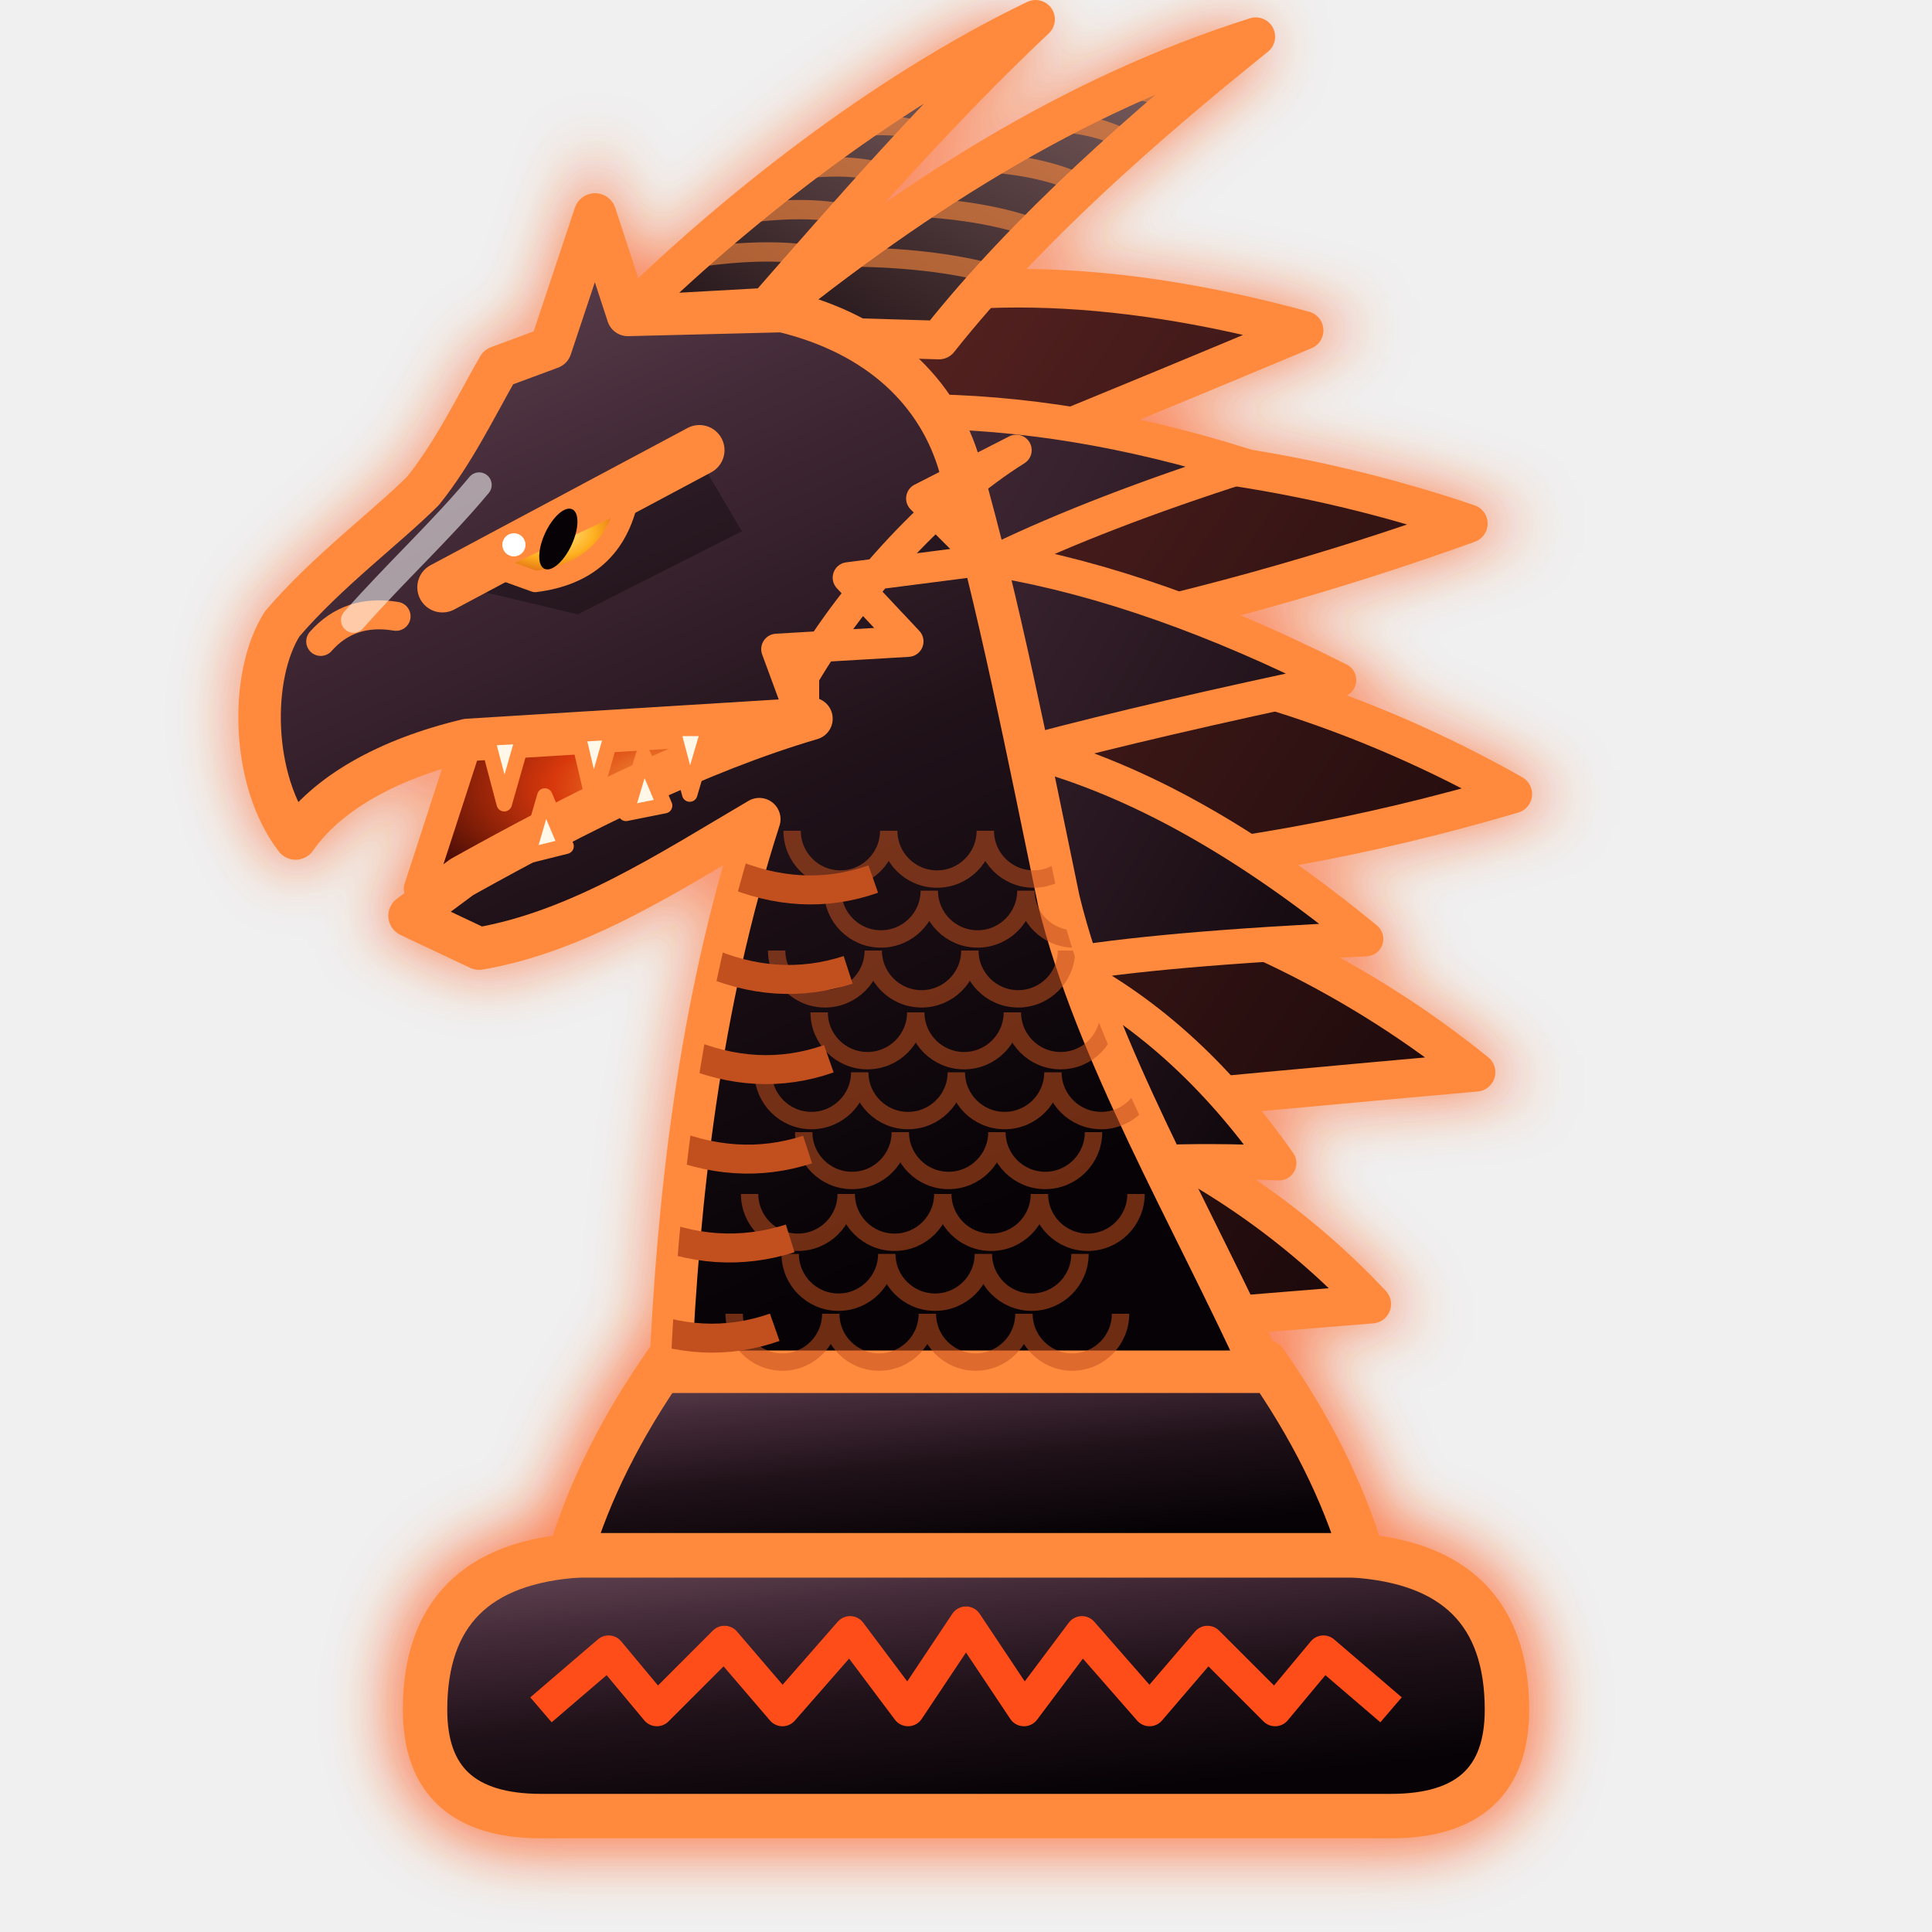
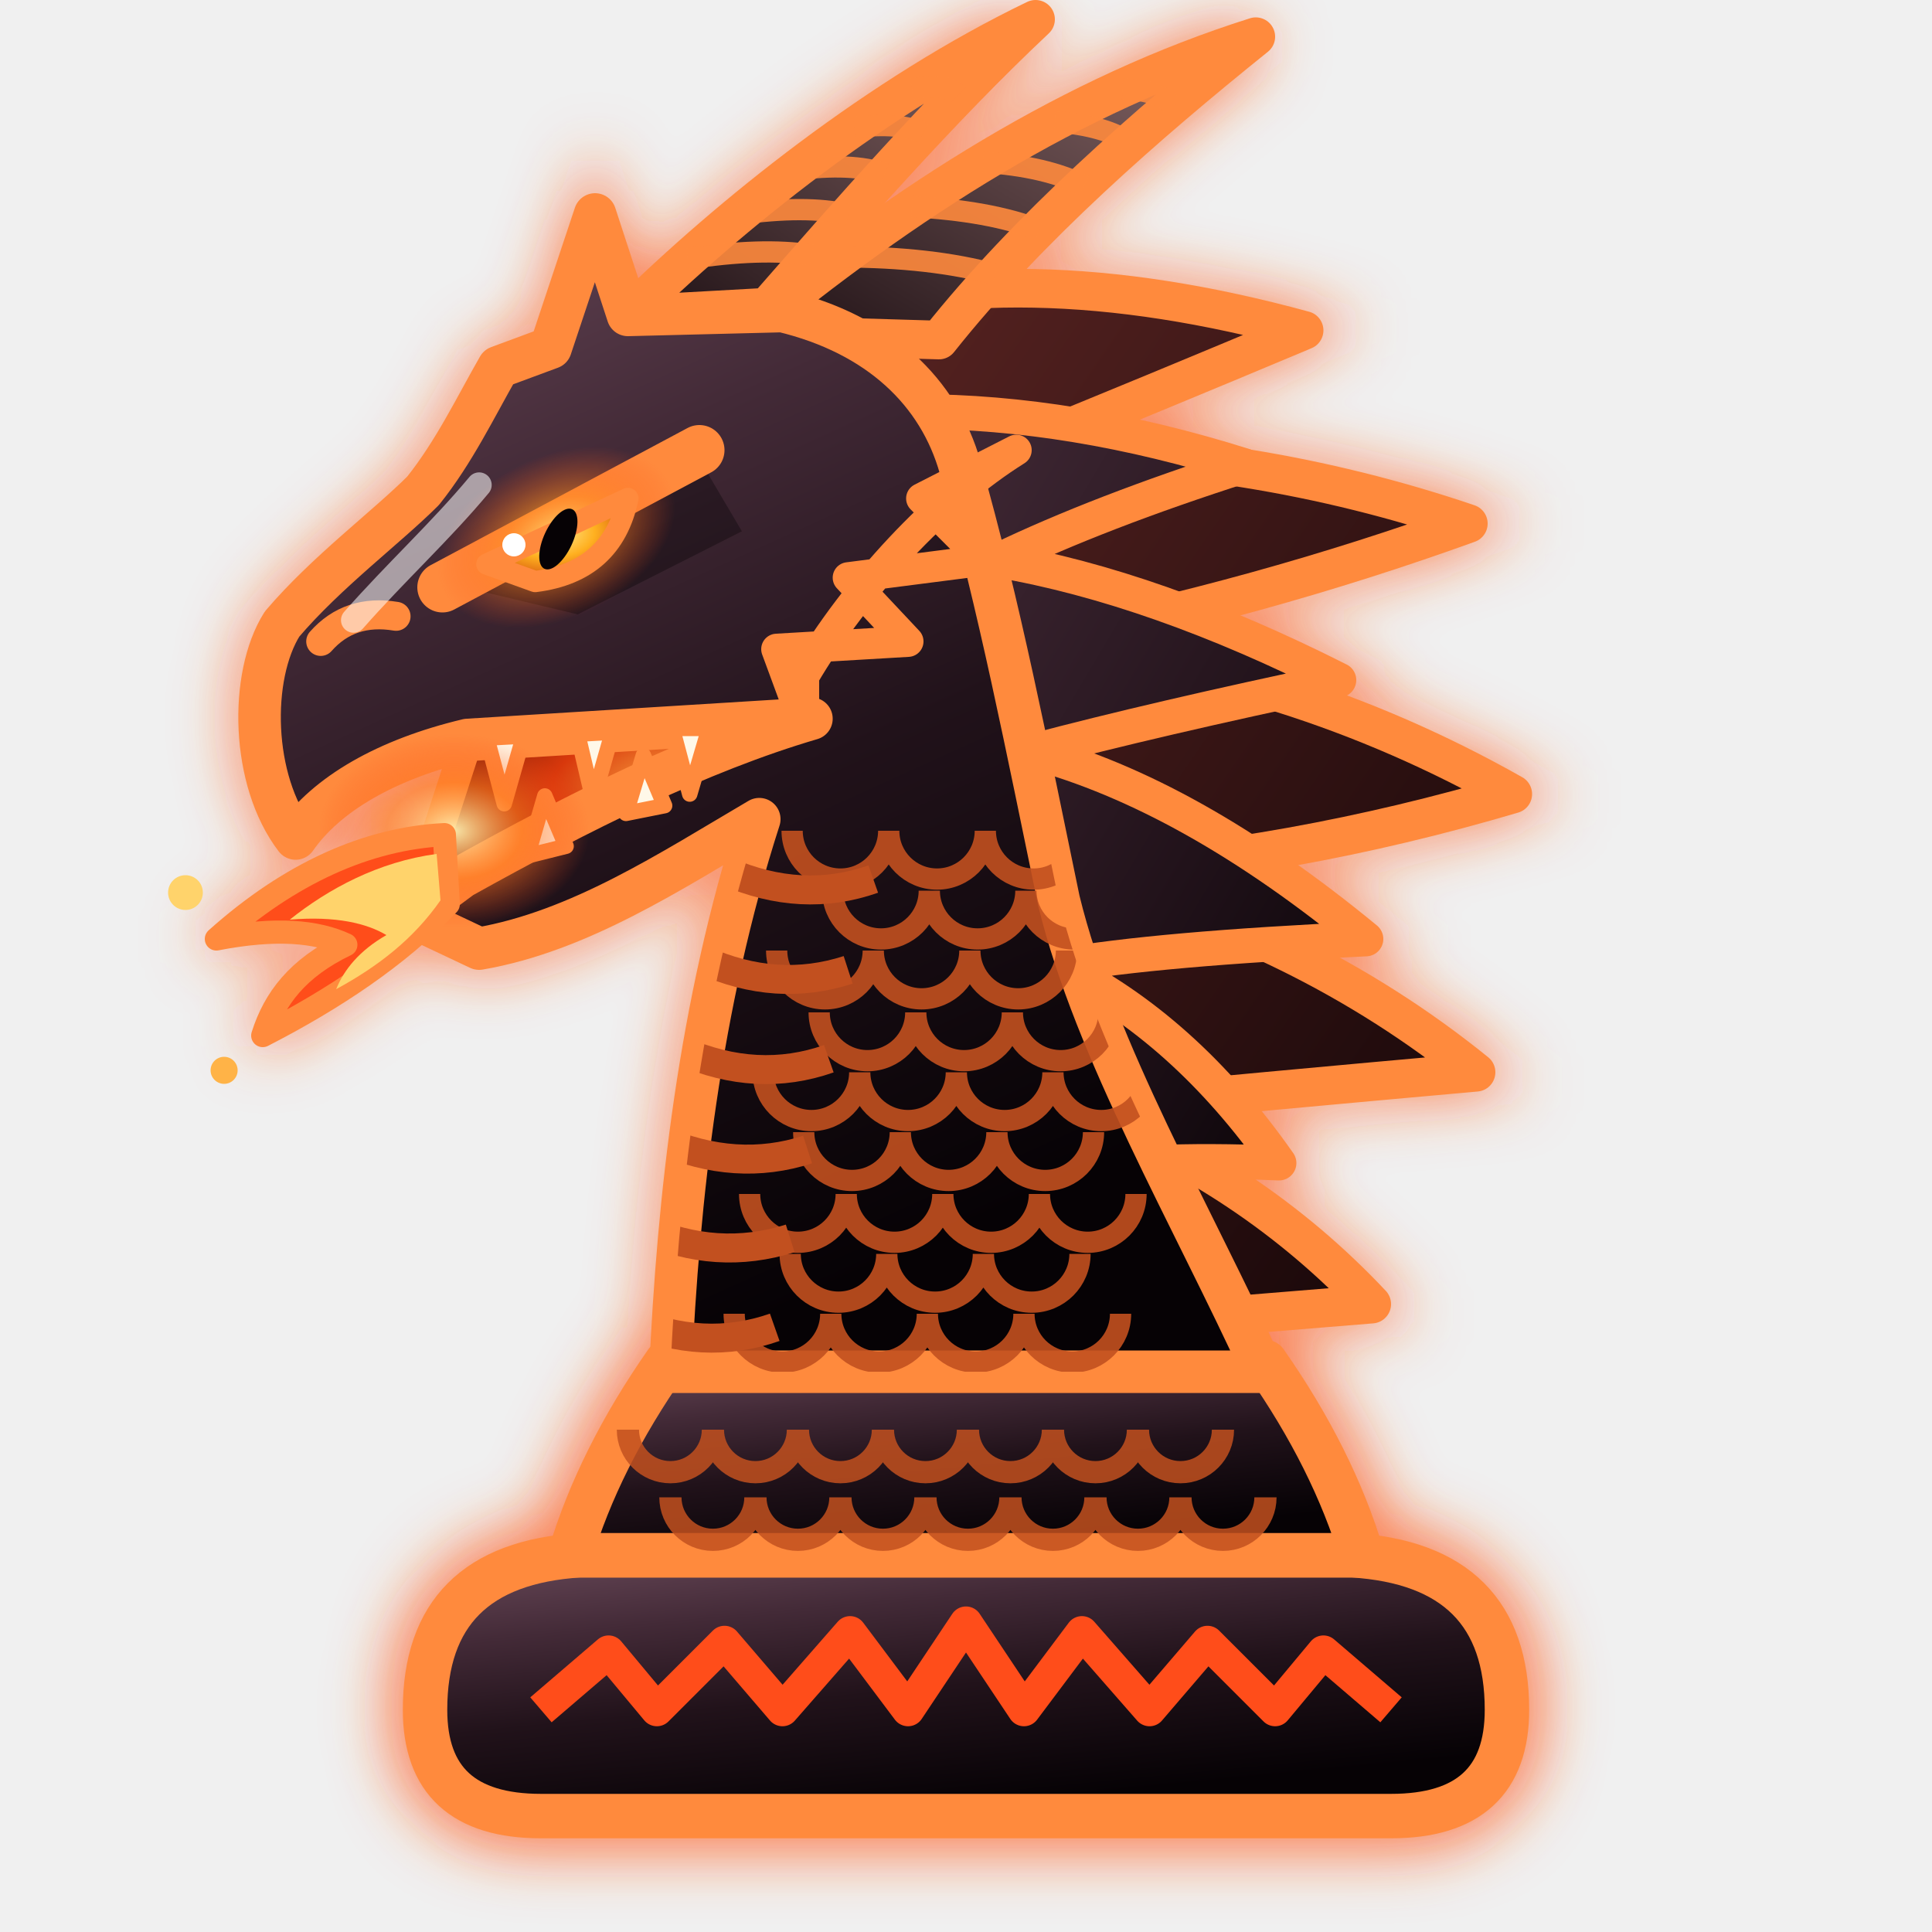
<svg xmlns="http://www.w3.org/2000/svg" viewBox="0 0 100 100">
  <defs>
    <linearGradient id="g" x1="0" y1="0" x2="0.4" y2="1">
      <stop offset="0" stop-color="#6a4a5a" />
      <stop offset="0.3" stop-color="#432a37" />
      <stop offset="0.6" stop-color="#21121a" />
      <stop offset="1" stop-color="#060205" />
    </linearGradient>
    <linearGradient id="gu" gradientUnits="userSpaceOnUse" x1="35" y1="4" x2="62" y2="60">
      <stop offset="0" stop-color="#6a4a5a" />
      <stop offset="0.4" stop-color="#432a37" />
      <stop offset="1" stop-color="#21121a" />
    </linearGradient>
    <linearGradient id="gh" x1="0" y1="1" x2="1" y2="0">
      <stop offset="0" stop-color="#1e1014" />
      <stop offset="1" stop-color="#8a6a6a" />
    </linearGradient>
    <linearGradient id="gm" x1="0" y1="0" x2="1" y2="1">
      <stop offset="0" stop-color="#5a2422" />
      <stop offset="1" stop-color="#120507" />
    </linearGradient>
    <linearGradient id="gf" x1="0" y1="0" x2="1" y2="1">
      <stop offset="0" stop-color="#432a37" />
      <stop offset=".6" stop-color="#21121a" />
      <stop offset="1" stop-color="#060205" />
    </linearGradient>
    <radialGradient id="mo" cx=".7" cy=".4" r=".8">
      <stop offset="0" stop-color="#ffb347" />
      <stop offset=".45" stop-color="#d8380c" />
      <stop offset="1" stop-color="#3a0804" />
    </radialGradient>
    <linearGradient id="gh" x1="0" y1="1" x2="1" y2="0">
      <stop offset="0" stop-color="#1e1014" />
      <stop offset="1" stop-color="#8a6a6a" />
    </linearGradient>
    <linearGradient id="gm" x1="0" y1="0" x2="1" y2="1">
      <stop offset="0" stop-color="#5a2422" />
      <stop offset="1" stop-color="#120507" />
    </linearGradient>
    <linearGradient id="gf" x1="0" y1="0" x2="1" y2="1">
      <stop offset="0" stop-color="#432a37" />
      <stop offset=".6" stop-color="#21121a" />
      <stop offset="1" stop-color="#060205" />
    </linearGradient>
    <radialGradient id="mo" cx=".7" cy=".4" r=".8">
      <stop offset="0" stop-color="#ffb347" />
      <stop offset=".45" stop-color="#d8380c" />
      <stop offset="1" stop-color="#3a0804" />
    </radialGradient>
    <radialGradient id="ey" cx=".45" cy=".4" r=".7">
      <stop offset="0" stop-color="#fff3a0" />
      <stop offset=".45" stop-color="#ffb020" />
      <stop offset="1" stop-color="#c43006" />
    </radialGradient>
    <filter id="bl" x="-20%" y="-20%" width="140%" height="140%">
      <feGaussianBlur stdDeviation="1.6" />
    </filter>
    <style>.gl *{fill:none!important;stroke:#ff5a1f!important} .gl .dt{display:none}</style>
  </defs>
  <g class="gl" filter="url(#bl)" opacity=".8" stroke-width="3.6">
    <path d="M22 88.5 Q22 81 30 80.5 H70 Q78 81 78 88.5 Q78 94 72 94 H28 Q22 94 22 88.5Z" fill="url(#g)" />
    <path d="M28 88.5 L31.5 85.5 L34 88.5 L37.5 85 L40.5 88.5 L44 84.5 L47 88.5 L50 84 L53 88.5 L56 84.5 L59.5 88.5 L62.5 85 L66 88.5 L68.5 85.5 L72 88.5" fill="none" stroke="#ff4d1a" stroke-width="1.7" stroke-linejoin="round" />
    <clipPath id="nk">
      <path d="M 14.6 32.3 C 16.9 29.6 20.0 27.3 21.9 25.4 C 23.5 23.4 24.6 21.1 25.8 19.0 L 28.5 18.0 L 30.8 11.1 L 32.5 16.3 L 40.5 16.1 C 45.5 17.3 48.6 20.3 49.7 24.2 C 51.7 31.2 53.2 38.9 54.8 46.6 C 56.7 54.4 61.7 62.9 65.4 71.0 L 34.7 71.0 C 35.1 62.1 36.2 52.0 39.3 42.4 C 34.7 45.1 30.0 48.2 24.8 49.1 L 21.2 47.4 L 23.9 45.4 C 30.0 42.0 36.2 38.9 42.0 37.2 L 24.2 38.3 C 20.0 39.3 16.9 41.1 15.3 43.4 C 13.0 40.4 12.9 35.0 14.6 32.3Z" />
    </clipPath>
    <path d="M 41.6 16.6 Q 52.5 13.0 67.5 17.1 Q 59.4 20.5 52.5 23.3 Q 64.8 23.3 76.0 27.1 Q 65.2 31.0 53.6 33.3 Q 66.8 34.6 78.3 41.1 Q 66.8 44.5 55.5 45.2 Q 67.5 48.3 76.4 55.5 Q 65.2 56.5 55.9 57.4 Q 64.8 60.9 71.0 67.5 L 56.3 68.7 L 48.6 45.1 L 45.5 21.9Z" fill="url(#gm)" stroke-width="2" />
    <path d="M 38.5 17.3 C 47.0 10.3 55.5 4.9 65.0 1.9 C 59.4 6.4 53.2 11.8 48.6 17.6Z" fill="url(#gh)" stroke-width="2" />
-     <path class="dt" d="M43.6 13.3 Q48.2 13.3 51.5 14.2 M47.2 10.7 Q51.2 10.9 53.8 11.9 M50.9 8.4 Q54.1 8.6 56.1 9.6 M54.6 6.3 Q57.2 6.5 58.5 7.4 M58.1 4.6 Q60.1 4.7 60.7 5.5 " fill="none" stroke-width="1" opacity=".6" />
+     <path class="dt" d="M43.6 13.3 Q48.2 13.3 51.5 14.2 M47.2 10.7 Q51.2 10.9 53.8 11.9 M50.9 8.4 Q54.1 8.6 56.1 9.6 M54.6 6.3 Q57.2 6.5 58.5 7.4 M58.1 4.6 Q60.1 4.7 60.7 5.5 " fill="none" stroke-width="1.1" opacity=".9" />
    <path d="M29.5 80.5 Q31 75.5 34.5 70.5 H65.5 Q69 75.5 70.5 80.5Z" fill="url(#g)" />
+     <path d="M32.5 74 a2.2 2.2 0 0 0 4.4 0 M36.9 74 a2.2 2.2 0 0 0 4.4 0 M41.3 74 a2.2 2.2 0 0 0 4.4 0 M45.7 74 a2.2 2.2 0 0 0 4.4 0 M50.1 74 a2.2 2.2 0 0 0 4.4 0 M54.5 74 a2.2 2.2 0 0 0 4.4 0 M58.9 74 a2.2 2.2 0 0 0 4.4 0 " fill="none" stroke="#c2501f" stroke-width="1.15" opacity=".85" />
+     <path d="M34.7 77.5 a2.2 2.2 0 0 0 4.4 0 M39.1 77.5 a2.2 2.2 0 0 0 4.4 0 M43.5 77.5 a2.2 2.2 0 0 0 4.4 0 M47.9 77.5 a2.2 2.2 0 0 0 4.4 0 M52.3 77.5 a2.2 2.2 0 0 0 4.4 0 M56.7 77.5 a2.2 2.2 0 0 0 4.4 0 M61.1 77.5 a2.2 2.2 0 0 0 4.4 0 " fill="none" stroke="#c2501f" stroke-width="1.15" opacity=".85" />
    <path d="M 47.4 21.3 Q 55.5 21.3 64.4 24.1 Q 56.9 26.5 51.7 29.0 Q 59.8 30.4 69.3 35.2 Q 59.8 37.2 53.4 38.9 Q 61.6 41.1 70.7 48.6 Q 59.9 49.1 54.8 50.0 Q 61.3 53.2 66.2 60.2 Q 58.9 59.9 55.1 60.7 L 53.7 52.8 L 50.6 33.6Z" fill="url(#gf)" stroke-width="1.8" />
    <path d="M 24.2 38.3 L 42.0 37.2 C 36.2 38.9 30.0 42.0 23.9 45.4 L 21.7 46.0Z" fill="url(#mo)" stroke-width="1.6" stroke-linejoin="round" />
    <path d="M 14.6 32.3 C 16.9 29.6 20.0 27.3 21.9 25.4 C 23.5 23.4 24.6 21.1 25.8 19.0 L 28.5 18.0 L 30.8 11.1 L 32.5 16.3 L 40.5 16.1 C 45.5 17.3 48.6 20.3 49.7 24.2 C 51.7 31.2 53.2 38.9 54.8 46.6 C 56.7 54.4 61.7 62.9 65.4 71.0 L 34.7 71.0 C 35.1 62.1 36.2 52.0 39.3 42.4 C 34.7 45.1 30.0 48.2 24.8 49.1 L 21.2 47.4 L 23.9 45.4 C 30.0 42.0 36.2 38.9 42.0 37.2 L 24.2 38.3 C 20.0 39.3 16.9 41.1 15.3 43.4 C 13.0 40.4 12.9 35.0 14.6 32.3Z" fill="url(#g)" stroke-width="2.2" />
    <g class="dt" clip-path="url(#nk)">
-       <path d="M41.0 43.0a2.5 2.5 0 0 0 5.0 0 M46.0 43.0a2.5 2.5 0 0 0 5.0 0 M51.0 43.0a2.5 2.5 0 0 0 5.0 0 M43.1 46.1a2.5 2.5 0 0 0 5.0 0 M48.1 46.1a2.5 2.5 0 0 0 5.0 0 M53.1 46.1a2.5 2.5 0 0 0 5.0 0 M40.2 49.2a2.5 2.5 0 0 0 5.0 0 M45.2 49.2a2.5 2.5 0 0 0 5.0 0 M50.2 49.2a2.5 2.5 0 0 0 5.0 0 M42.4 52.4a2.5 2.5 0 0 0 5.0 0 M47.4 52.4a2.5 2.5 0 0 0 5.0 0 M52.4 52.4a2.5 2.5 0 0 0 5.0 0 M39.5 55.5a2.5 2.5 0 0 0 5.0 0 M44.5 55.5a2.5 2.5 0 0 0 5.0 0 M49.5 55.5a2.5 2.5 0 0 0 5.0 0 M54.5 55.5a2.5 2.5 0 0 0 5.0 0 M41.6 58.6a2.5 2.5 0 0 0 5.0 0 M46.6 58.6a2.5 2.5 0 0 0 5.0 0 M51.6 58.6a2.5 2.5 0 0 0 5.0 0 M38.8 61.8a2.5 2.5 0 0 0 5.0 0 M43.8 61.8a2.5 2.5 0 0 0 5.0 0 M48.8 61.8a2.5 2.5 0 0 0 5.0 0 M53.8 61.8a2.5 2.5 0 0 0 5.0 0 M40.9 64.9a2.5 2.5 0 0 0 5.0 0 M45.9 64.9a2.5 2.5 0 0 0 5.0 0 M50.9 64.9a2.5 2.5 0 0 0 5.0 0 M38.0 68.0a2.5 2.5 0 0 0 5.0 0 M43.0 68.0a2.5 2.5 0 0 0 5.0 0 M48.0 68.0a2.5 2.5 0 0 0 5.0 0 M53.0 68.0a2.5 2.5 0 0 0 5.0 0 " fill="none" stroke="#c2501f" stroke-width=".9" opacity=".55" />
+       <path d="M41.0 43.0a2.5 2.5 0 0 0 5.0 0 M46.0 43.0a2.5 2.5 0 0 0 5.0 0 M51.0 43.0a2.5 2.5 0 0 0 5.0 0 M43.1 46.1a2.5 2.5 0 0 0 5.0 0 M48.1 46.1a2.5 2.5 0 0 0 5.0 0 M53.1 46.1a2.5 2.5 0 0 0 5.0 0 M40.2 49.2a2.5 2.5 0 0 0 5.0 0 M45.2 49.2a2.5 2.5 0 0 0 5.0 0 M50.2 49.2a2.5 2.5 0 0 0 5.0 0 M42.4 52.4a2.5 2.5 0 0 0 5.0 0 M47.4 52.4a2.5 2.5 0 0 0 5.0 0 M52.4 52.4a2.5 2.5 0 0 0 5.0 0 M39.5 55.5a2.5 2.5 0 0 0 5.0 0 M44.5 55.5a2.5 2.5 0 0 0 5.0 0 M49.5 55.5a2.5 2.5 0 0 0 5.0 0 M54.5 55.5a2.5 2.5 0 0 0 5.0 0 M41.6 58.6a2.5 2.5 0 0 0 5.0 0 M46.6 58.6a2.5 2.5 0 0 0 5.0 0 M51.6 58.6a2.5 2.5 0 0 0 5.0 0 M38.8 61.8a2.5 2.5 0 0 0 5.0 0 M43.8 61.8a2.5 2.5 0 0 0 5.0 0 M48.8 61.8a2.5 2.5 0 0 0 5.0 0 M53.8 61.8a2.5 2.5 0 0 0 5.0 0 M40.9 64.9a2.5 2.5 0 0 0 5.0 0 M45.9 64.9a2.5 2.5 0 0 0 5.0 0 M50.9 64.9a2.5 2.5 0 0 0 5.0 0 M38.0 68.0a2.5 2.5 0 0 0 5.0 0 M43.0 68.0a2.5 2.5 0 0 0 5.0 0 M48.0 68.0a2.5 2.5 0 0 0 5.0 0 M53.0 68.0a2.5 2.5 0 0 0 5.0 0 " fill="none" stroke="#c2501f" stroke-width="1.1" opacity=".9" />
      <path d="M 37.6 45.1 Q 41.5 46.8 45.2 45.5 M 36.4 49.7 Q 40.2 51.4 43.9 50.2 M 35.3 54.4 Q 39.2 56.1 42.9 54.8 M 34.2 59.0 Q 38.1 60.7 41.8 59.5 M 33.3 63.6 Q 37.1 65.3 40.9 64.1 M 32.5 68.3 Q 36.4 70.0 40.1 68.7" fill="none" stroke="#c2501f" stroke-width="1.5" />
      <path d="M 23.2 30.2 L 36.1 23.6 L 38.4 27.5 L 29.9 31.8Z" fill="#060205" opacity=".35" stroke="none" />
    </g>
    <path d="M 32.5 16.3 C 37.8 11.1 45.5 4.9 53.6 1.0 C 48.6 5.7 43.9 11.1 39.7 15.9Z" fill="url(#gh)" stroke-width="2" />
-     <path class="dt" d="M35.6 13.4 Q39.4 12.8 42.0 13.2 M38.2 11.1 Q41.7 10.6 43.9 11.1 M41.1 8.8 Q44.1 8.4 45.8 9.0 M44.2 6.6 Q46.6 6.3 47.8 6.9 M47.2 4.6 Q49.0 4.3 49.6 4.9 " fill="none" stroke-width="1" opacity=".6" />
+     <path class="dt" d="M35.6 13.4 Q39.4 12.8 42.0 13.2 M38.2 11.1 Q41.7 10.6 43.9 11.1 M41.1 8.8 Q44.1 8.4 45.8 9.0 M44.2 6.6 Q46.6 6.3 47.8 6.9 M47.2 4.6 Q49.0 4.3 49.6 4.9 " fill="none" stroke-width="1.1" opacity=".9" />
    <path d="M 41.6 37.4 L 40.2 33.6 L 47.0 33.2 L 43.9 29.9 L 50.9 29.0 L 47.7 25.8 L 52.6 23.3 C 48.6 25.8 44.3 30.4 41.6 35.0Z" fill="url(#gf)" stroke-width="1.6" stroke-linejoin="round" />
    <path class="dt" d="M 25.2 38.2 L 26.1 41.6 L 27.1 38.1Z M 29.9 38.0 L 30.7 41.4 L 31.7 37.9Z M 34.8 37.7 L 35.7 41.1 L 36.7 37.7Z M 27.3 44.3 L 28.2 41.2 L 29.3 43.8Z M 32.4 42.1 L 33.3 39.1 L 34.4 41.7Z" fill="#fff8e8" stroke-width=".8" stroke-linejoin="round" />
    <path class="dt" d="M 22.9 30.4 L 36.2 23.3" fill="none" stroke-width="2.6" stroke-linecap="round" />
+     <defs>
+       <radialGradient id="eyg">
+         <stop offset="0" stop-color="#ffe27a" stop-opacity=".95" />
+         <stop offset=".45" stop-color="#ff8a1f" stop-opacity=".55" />
+         <stop offset="1" stop-color="#ff4d1a" stop-opacity="0" />
+       </radialGradient>
+       <radialGradient id="mog">
+         <stop offset="0" stop-color="#fff1b0" stop-opacity=".95" />
+         <stop offset=".5" stop-color="#ff7a1f" stop-opacity=".6" />
+         <stop offset="1" stop-color="#ff4d1a" stop-opacity="0" />
+       </radialGradient>
+     </defs>
+     <ellipse class="dt" cx="28.8" cy="27.8" rx="6.5" ry="4.2" fill="url(#eyg)" stroke="none" transform="rotate(-25 28.8 27.8)" />
    <path class="dt" d="M 25.2 29.2 L 32.5 25.8 Q 31.7 29.6 27.7 30.1Z" fill="url(#ey)" stroke-width="1.1" stroke-linejoin="round" />
    <ellipse class="dt" cx="28.9" cy="27.9" rx=".75" ry="1.7" fill="#060205" stroke="none" transform="rotate(25 28.9 27.9)" />
    <circle class="dt" cx="26.6" cy="28.2" r=".6" fill="#fff" stroke="none" />
    <path class="dt" d="M 16.6 33.2 Q 18.1 31.5 20.5 31.9" fill="none" stroke-width="1.5" stroke-linecap="round" />
    <path class="dt" d="M 18.3 32.1 C 20.5 29.6 22.8 27.5 24.8 25.1" fill="none" stroke="#fff" stroke-width="1.3" opacity=".55" stroke-linecap="round" />
+     <ellipse class="dt" cx="23.5" cy="43" rx="7" ry="5" fill="url(#mog)" stroke="none" />
+     <path d="M23 43.2 C19 43.4 15 45.2 11.2 48.6 C14.3 48 16.4 48.2 17.9 48.9 C15.4 50.1 14.2 51.7 13.6 53.6 C17.3 51.7 20.6 49.5 23.2 46.8Z" fill="#ff4d1a" stroke-width="1.2" stroke-linejoin="round" />
+     <path class="dt" d="M22.6 44.2 C19.6 44.6 17 46 15 47.6 C17.4 47.4 19 47.8 20 48.4 C18.6 49.2 17.8 50.2 17.4 51.2 C19.6 50 21.4 48.6 22.8 46.6Z" fill="#ffd36b" stroke="none" />
+     <circle class="dt" cx="9.6" cy="46.2" r=".9" fill="#ffd36b" stroke="none" />
+     <circle class="dt" cx="11.6" cy="55.4" r=".7" fill="#ffb347" stroke="none" />
  </g>
  <g stroke="#ff8a3d" stroke-width="2.3" stroke-linejoin="round">
    <path d="M22 88.5 Q22 81 30 80.5 H70 Q78 81 78 88.5 Q78 94 72 94 H28 Q22 94 22 88.5Z" fill="url(#g)" />
    <path d="M28 88.5 L31.5 85.5 L34 88.5 L37.5 85 L40.5 88.5 L44 84.5 L47 88.5 L50 84 L53 88.5 L56 84.5 L59.5 88.5 L62.5 85 L66 88.5 L68.5 85.5 L72 88.5" fill="none" stroke="#ff4d1a" stroke-width="1.7" stroke-linejoin="round" />
    <clipPath id="nk">
      <path d="M 14.6 32.3 C 16.9 29.6 20.0 27.3 21.9 25.4 C 23.5 23.4 24.6 21.1 25.8 19.0 L 28.5 18.0 L 30.8 11.1 L 32.5 16.3 L 40.5 16.1 C 45.5 17.3 48.6 20.3 49.7 24.2 C 51.7 31.2 53.2 38.9 54.8 46.6 C 56.7 54.4 61.7 62.9 65.4 71.0 L 34.7 71.0 C 35.1 62.1 36.2 52.0 39.3 42.4 C 34.7 45.1 30.0 48.2 24.8 49.1 L 21.2 47.4 L 23.9 45.4 C 30.0 42.0 36.2 38.9 42.0 37.2 L 24.2 38.3 C 20.0 39.3 16.9 41.1 15.3 43.4 C 13.0 40.4 12.9 35.0 14.6 32.3Z" />
    </clipPath>
    <path d="M 41.6 16.6 Q 52.5 13.0 67.5 17.1 Q 59.4 20.5 52.5 23.3 Q 64.8 23.3 76.0 27.1 Q 65.2 31.0 53.6 33.3 Q 66.8 34.6 78.3 41.1 Q 66.8 44.5 55.5 45.2 Q 67.5 48.3 76.4 55.5 Q 65.2 56.5 55.9 57.4 Q 64.8 60.9 71.0 67.5 L 56.3 68.7 L 48.6 45.1 L 45.5 21.9Z" fill="url(#gm)" stroke-width="2" />
    <path d="M 38.5 17.3 C 47.0 10.3 55.5 4.9 65.0 1.9 C 59.4 6.4 53.2 11.8 48.6 17.6Z" fill="url(#gh)" stroke-width="2" />
-     <path class="dt" d="M43.6 13.3 Q48.2 13.3 51.5 14.2 M47.2 10.7 Q51.2 10.9 53.8 11.9 M50.9 8.4 Q54.1 8.6 56.1 9.6 M54.6 6.3 Q57.2 6.5 58.5 7.4 M58.1 4.6 Q60.1 4.7 60.7 5.5 " fill="none" stroke-width="1" opacity=".6" />
+     <path class="dt" d="M43.6 13.3 Q48.2 13.3 51.5 14.2 M47.2 10.7 Q51.2 10.9 53.8 11.9 M50.9 8.4 Q54.1 8.6 56.1 9.6 M54.6 6.3 Q57.2 6.5 58.5 7.4 M58.1 4.6 Q60.1 4.7 60.7 5.5 " fill="none" stroke-width="1.1" opacity=".9" />
    <path d="M29.5 80.5 Q31 75.5 34.5 70.5 H65.5 Q69 75.5 70.5 80.5Z" fill="url(#g)" />
+     <path d="M32.5 74 a2.2 2.2 0 0 0 4.4 0 M36.9 74 a2.2 2.2 0 0 0 4.4 0 M41.3 74 a2.2 2.2 0 0 0 4.4 0 M45.7 74 a2.2 2.2 0 0 0 4.4 0 M50.1 74 a2.2 2.2 0 0 0 4.4 0 M54.5 74 a2.2 2.2 0 0 0 4.4 0 M58.9 74 a2.2 2.2 0 0 0 4.4 0 " fill="none" stroke="#c2501f" stroke-width="1.15" opacity=".85" />
+     <path d="M34.7 77.5 a2.2 2.2 0 0 0 4.4 0 M39.1 77.5 a2.2 2.2 0 0 0 4.4 0 M43.5 77.5 a2.2 2.2 0 0 0 4.4 0 M47.9 77.5 a2.2 2.2 0 0 0 4.4 0 M52.3 77.5 a2.2 2.2 0 0 0 4.4 0 M56.7 77.5 a2.2 2.2 0 0 0 4.4 0 M61.1 77.5 a2.2 2.2 0 0 0 4.4 0 " fill="none" stroke="#c2501f" stroke-width="1.15" opacity=".85" />
    <path d="M 47.4 21.3 Q 55.5 21.3 64.4 24.1 Q 56.9 26.5 51.7 29.0 Q 59.8 30.4 69.3 35.2 Q 59.8 37.2 53.4 38.9 Q 61.6 41.1 70.7 48.6 Q 59.9 49.1 54.8 50.0 Q 61.3 53.2 66.2 60.2 Q 58.9 59.9 55.1 60.7 L 53.7 52.8 L 50.6 33.6Z" fill="url(#gf)" stroke-width="1.8" />
    <path d="M 24.2 38.3 L 42.0 37.2 C 36.2 38.9 30.0 42.0 23.9 45.4 L 21.7 46.0Z" fill="url(#mo)" stroke-width="1.6" stroke-linejoin="round" />
    <path d="M 14.6 32.3 C 16.9 29.6 20.0 27.3 21.9 25.4 C 23.5 23.4 24.6 21.1 25.8 19.0 L 28.5 18.0 L 30.8 11.1 L 32.5 16.3 L 40.5 16.1 C 45.5 17.3 48.6 20.3 49.7 24.2 C 51.7 31.2 53.2 38.9 54.8 46.6 C 56.7 54.4 61.7 62.9 65.4 71.0 L 34.7 71.0 C 35.1 62.1 36.2 52.0 39.3 42.4 C 34.7 45.1 30.0 48.2 24.8 49.1 L 21.2 47.4 L 23.9 45.4 C 30.0 42.0 36.2 38.9 42.0 37.2 L 24.2 38.3 C 20.0 39.3 16.9 41.1 15.3 43.4 C 13.0 40.4 12.9 35.0 14.6 32.3Z" fill="url(#g)" stroke-width="2.2" />
    <g class="dt" clip-path="url(#nk)">
-       <path d="M41.0 43.0a2.5 2.5 0 0 0 5.0 0 M46.0 43.0a2.5 2.5 0 0 0 5.0 0 M51.0 43.0a2.5 2.5 0 0 0 5.0 0 M43.1 46.1a2.5 2.5 0 0 0 5.0 0 M48.1 46.1a2.5 2.5 0 0 0 5.0 0 M53.1 46.1a2.5 2.5 0 0 0 5.0 0 M40.2 49.2a2.5 2.5 0 0 0 5.0 0 M45.2 49.2a2.5 2.5 0 0 0 5.0 0 M50.2 49.2a2.5 2.5 0 0 0 5.0 0 M42.4 52.4a2.5 2.5 0 0 0 5.0 0 M47.4 52.4a2.5 2.5 0 0 0 5.0 0 M52.4 52.4a2.5 2.5 0 0 0 5.0 0 M39.5 55.5a2.5 2.5 0 0 0 5.0 0 M44.5 55.5a2.5 2.5 0 0 0 5.0 0 M49.5 55.5a2.5 2.5 0 0 0 5.0 0 M54.5 55.5a2.5 2.5 0 0 0 5.0 0 M41.6 58.6a2.5 2.5 0 0 0 5.0 0 M46.6 58.6a2.5 2.5 0 0 0 5.0 0 M51.6 58.6a2.5 2.5 0 0 0 5.0 0 M38.8 61.8a2.5 2.5 0 0 0 5.0 0 M43.8 61.8a2.5 2.5 0 0 0 5.0 0 M48.8 61.8a2.5 2.5 0 0 0 5.0 0 M53.8 61.8a2.5 2.5 0 0 0 5.0 0 M40.9 64.9a2.5 2.5 0 0 0 5.0 0 M45.9 64.9a2.5 2.5 0 0 0 5.0 0 M50.9 64.9a2.5 2.5 0 0 0 5.0 0 M38.0 68.0a2.5 2.5 0 0 0 5.0 0 M43.0 68.0a2.5 2.5 0 0 0 5.0 0 M48.0 68.0a2.5 2.5 0 0 0 5.0 0 M53.0 68.0a2.5 2.5 0 0 0 5.0 0 " fill="none" stroke="#c2501f" stroke-width=".9" opacity=".55" />
+       <path d="M41.0 43.0a2.5 2.5 0 0 0 5.0 0 M46.0 43.0a2.5 2.5 0 0 0 5.0 0 M51.0 43.0a2.5 2.5 0 0 0 5.0 0 M43.1 46.1a2.5 2.5 0 0 0 5.0 0 M48.1 46.1a2.5 2.5 0 0 0 5.0 0 M53.1 46.1a2.5 2.5 0 0 0 5.0 0 M40.2 49.2a2.5 2.5 0 0 0 5.0 0 M45.2 49.2a2.5 2.5 0 0 0 5.0 0 M50.2 49.2a2.5 2.5 0 0 0 5.0 0 M42.4 52.4a2.5 2.5 0 0 0 5.0 0 M47.4 52.4a2.5 2.5 0 0 0 5.0 0 M52.4 52.4a2.5 2.5 0 0 0 5.0 0 M39.5 55.5a2.5 2.5 0 0 0 5.0 0 M44.5 55.5a2.5 2.5 0 0 0 5.0 0 M49.5 55.5a2.5 2.5 0 0 0 5.0 0 M54.5 55.5a2.5 2.5 0 0 0 5.0 0 M41.6 58.6a2.5 2.5 0 0 0 5.0 0 M46.6 58.6a2.5 2.5 0 0 0 5.0 0 M51.6 58.6a2.5 2.5 0 0 0 5.0 0 M38.8 61.8a2.5 2.5 0 0 0 5.0 0 M43.8 61.8a2.5 2.5 0 0 0 5.0 0 M48.8 61.8a2.5 2.5 0 0 0 5.0 0 M53.8 61.8a2.5 2.5 0 0 0 5.0 0 M40.9 64.9a2.5 2.5 0 0 0 5.0 0 M45.9 64.9a2.5 2.5 0 0 0 5.0 0 M50.9 64.9a2.5 2.5 0 0 0 5.0 0 M38.0 68.0a2.5 2.5 0 0 0 5.0 0 M43.0 68.0a2.5 2.5 0 0 0 5.0 0 M48.0 68.0a2.5 2.5 0 0 0 5.0 0 M53.0 68.0a2.5 2.5 0 0 0 5.0 0 " fill="none" stroke="#c2501f" stroke-width="1.1" opacity=".9" />
      <path d="M 37.6 45.1 Q 41.5 46.8 45.2 45.5 M 36.4 49.7 Q 40.2 51.4 43.9 50.2 M 35.3 54.4 Q 39.2 56.1 42.9 54.8 M 34.2 59.0 Q 38.1 60.7 41.8 59.5 M 33.3 63.6 Q 37.1 65.3 40.9 64.1 M 32.5 68.3 Q 36.4 70.0 40.1 68.7" fill="none" stroke="#c2501f" stroke-width="1.5" />
      <path d="M 23.2 30.2 L 36.1 23.6 L 38.4 27.5 L 29.9 31.8Z" fill="#060205" opacity=".35" stroke="none" />
    </g>
    <path d="M 32.5 16.3 C 37.8 11.1 45.5 4.9 53.6 1.0 C 48.6 5.7 43.9 11.1 39.7 15.9Z" fill="url(#gh)" stroke-width="2" />
-     <path class="dt" d="M35.6 13.4 Q39.4 12.8 42.0 13.2 M38.2 11.1 Q41.7 10.6 43.9 11.1 M41.1 8.8 Q44.1 8.4 45.8 9.0 M44.2 6.6 Q46.6 6.3 47.8 6.9 M47.2 4.6 Q49.0 4.3 49.6 4.9 " fill="none" stroke-width="1" opacity=".6" />
+     <path class="dt" d="M35.6 13.4 Q39.4 12.8 42.0 13.2 M38.2 11.1 Q41.7 10.6 43.9 11.1 M41.1 8.8 Q44.1 8.4 45.8 9.0 M44.2 6.6 Q46.6 6.3 47.8 6.9 M47.2 4.6 Q49.0 4.3 49.6 4.9 " fill="none" stroke-width="1.1" opacity=".9" />
    <path d="M 41.6 37.4 L 40.2 33.6 L 47.0 33.2 L 43.9 29.9 L 50.9 29.0 L 47.7 25.8 L 52.6 23.3 C 48.6 25.8 44.3 30.4 41.6 35.0Z" fill="url(#gf)" stroke-width="1.6" stroke-linejoin="round" />
    <path class="dt" d="M 25.2 38.2 L 26.1 41.6 L 27.1 38.1Z M 29.9 38.0 L 30.7 41.4 L 31.7 37.9Z M 34.8 37.7 L 35.7 41.1 L 36.7 37.7Z M 27.3 44.3 L 28.2 41.2 L 29.3 43.8Z M 32.4 42.1 L 33.3 39.1 L 34.4 41.7Z" fill="#fff8e8" stroke-width=".8" stroke-linejoin="round" />
    <path class="dt" d="M 22.9 30.4 L 36.2 23.3" fill="none" stroke-width="2.6" stroke-linecap="round" />
+     <defs>
+       <radialGradient id="eyg">
+         <stop offset="0" stop-color="#ffe27a" stop-opacity=".95" />
+         <stop offset=".45" stop-color="#ff8a1f" stop-opacity=".55" />
+         <stop offset="1" stop-color="#ff4d1a" stop-opacity="0" />
+       </radialGradient>
+       <radialGradient id="mog">
+         <stop offset="0" stop-color="#fff1b0" stop-opacity=".95" />
+         <stop offset=".5" stop-color="#ff7a1f" stop-opacity=".6" />
+         <stop offset="1" stop-color="#ff4d1a" stop-opacity="0" />
+       </radialGradient>
+     </defs>
+     <ellipse class="dt" cx="28.8" cy="27.8" rx="6.5" ry="4.2" fill="url(#eyg)" stroke="none" transform="rotate(-25 28.8 27.8)" />
    <path class="dt" d="M 25.2 29.2 L 32.5 25.8 Q 31.7 29.6 27.7 30.1Z" fill="url(#ey)" stroke-width="1.1" stroke-linejoin="round" />
    <ellipse class="dt" cx="28.9" cy="27.9" rx=".75" ry="1.7" fill="#060205" stroke="none" transform="rotate(25 28.9 27.9)" />
    <circle class="dt" cx="26.6" cy="28.2" r=".6" fill="#fff" stroke="none" />
    <path class="dt" d="M 16.6 33.2 Q 18.1 31.5 20.5 31.9" fill="none" stroke-width="1.5" stroke-linecap="round" />
    <path class="dt" d="M 18.3 32.1 C 20.5 29.6 22.8 27.5 24.8 25.1" fill="none" stroke="#fff" stroke-width="1.3" opacity=".55" stroke-linecap="round" />
+     <ellipse class="dt" cx="23.5" cy="43" rx="7" ry="5" fill="url(#mog)" stroke="none" />
+     <path d="M23 43.2 C19 43.4 15 45.2 11.2 48.6 C14.3 48 16.4 48.2 17.9 48.9 C15.4 50.1 14.2 51.7 13.6 53.6 C17.3 51.7 20.6 49.5 23.2 46.8Z" fill="#ff4d1a" stroke-width="1.2" stroke-linejoin="round" />
+     <path class="dt" d="M22.6 44.2 C19.6 44.6 17 46 15 47.6 C17.4 47.4 19 47.8 20 48.4 C18.6 49.2 17.8 50.2 17.4 51.2 C19.6 50 21.4 48.6 22.8 46.6Z" fill="#ffd36b" stroke="none" />
+     <circle class="dt" cx="9.6" cy="46.2" r=".9" fill="#ffd36b" stroke="none" />
+     <circle class="dt" cx="11.6" cy="55.4" r=".7" fill="#ffb347" stroke="none" />
  </g>
</svg>
